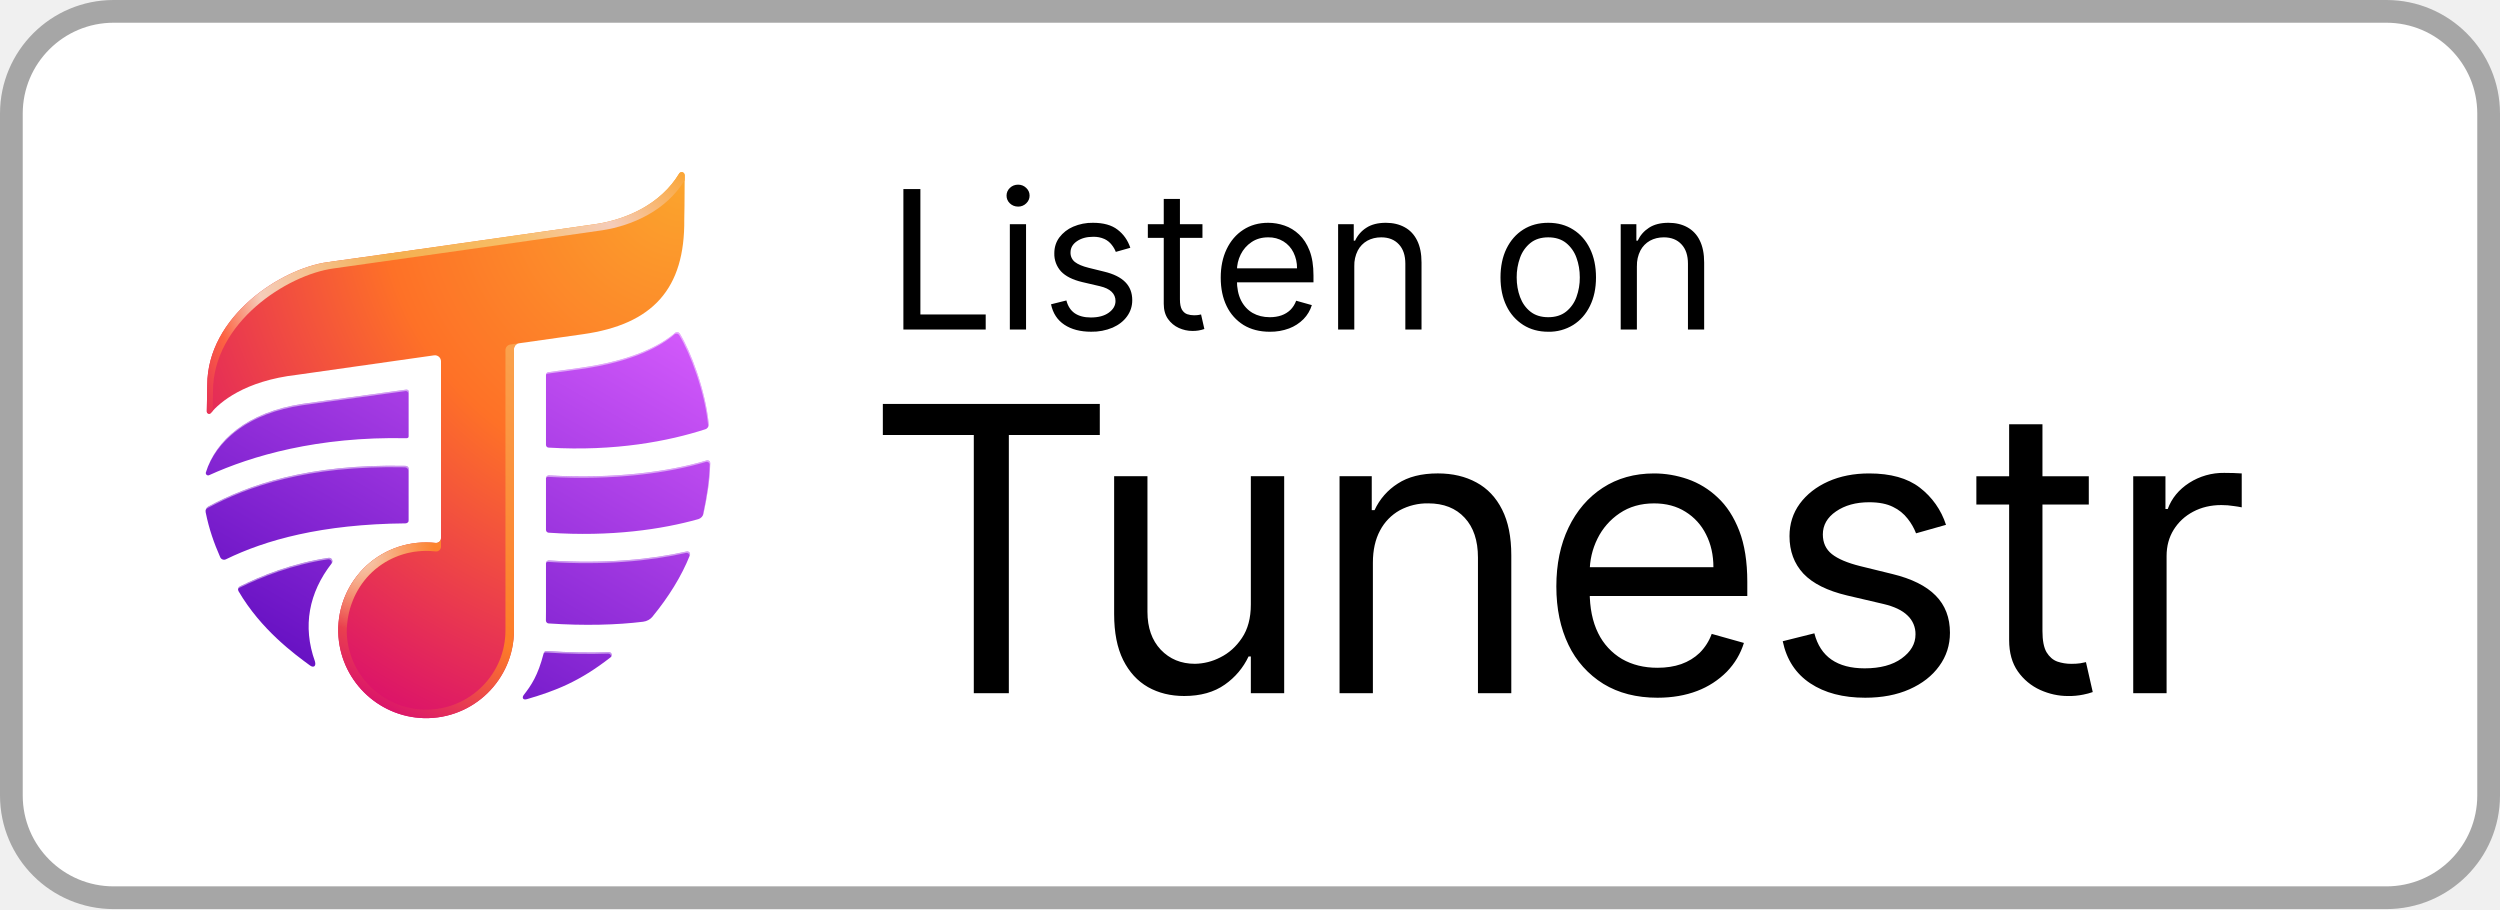
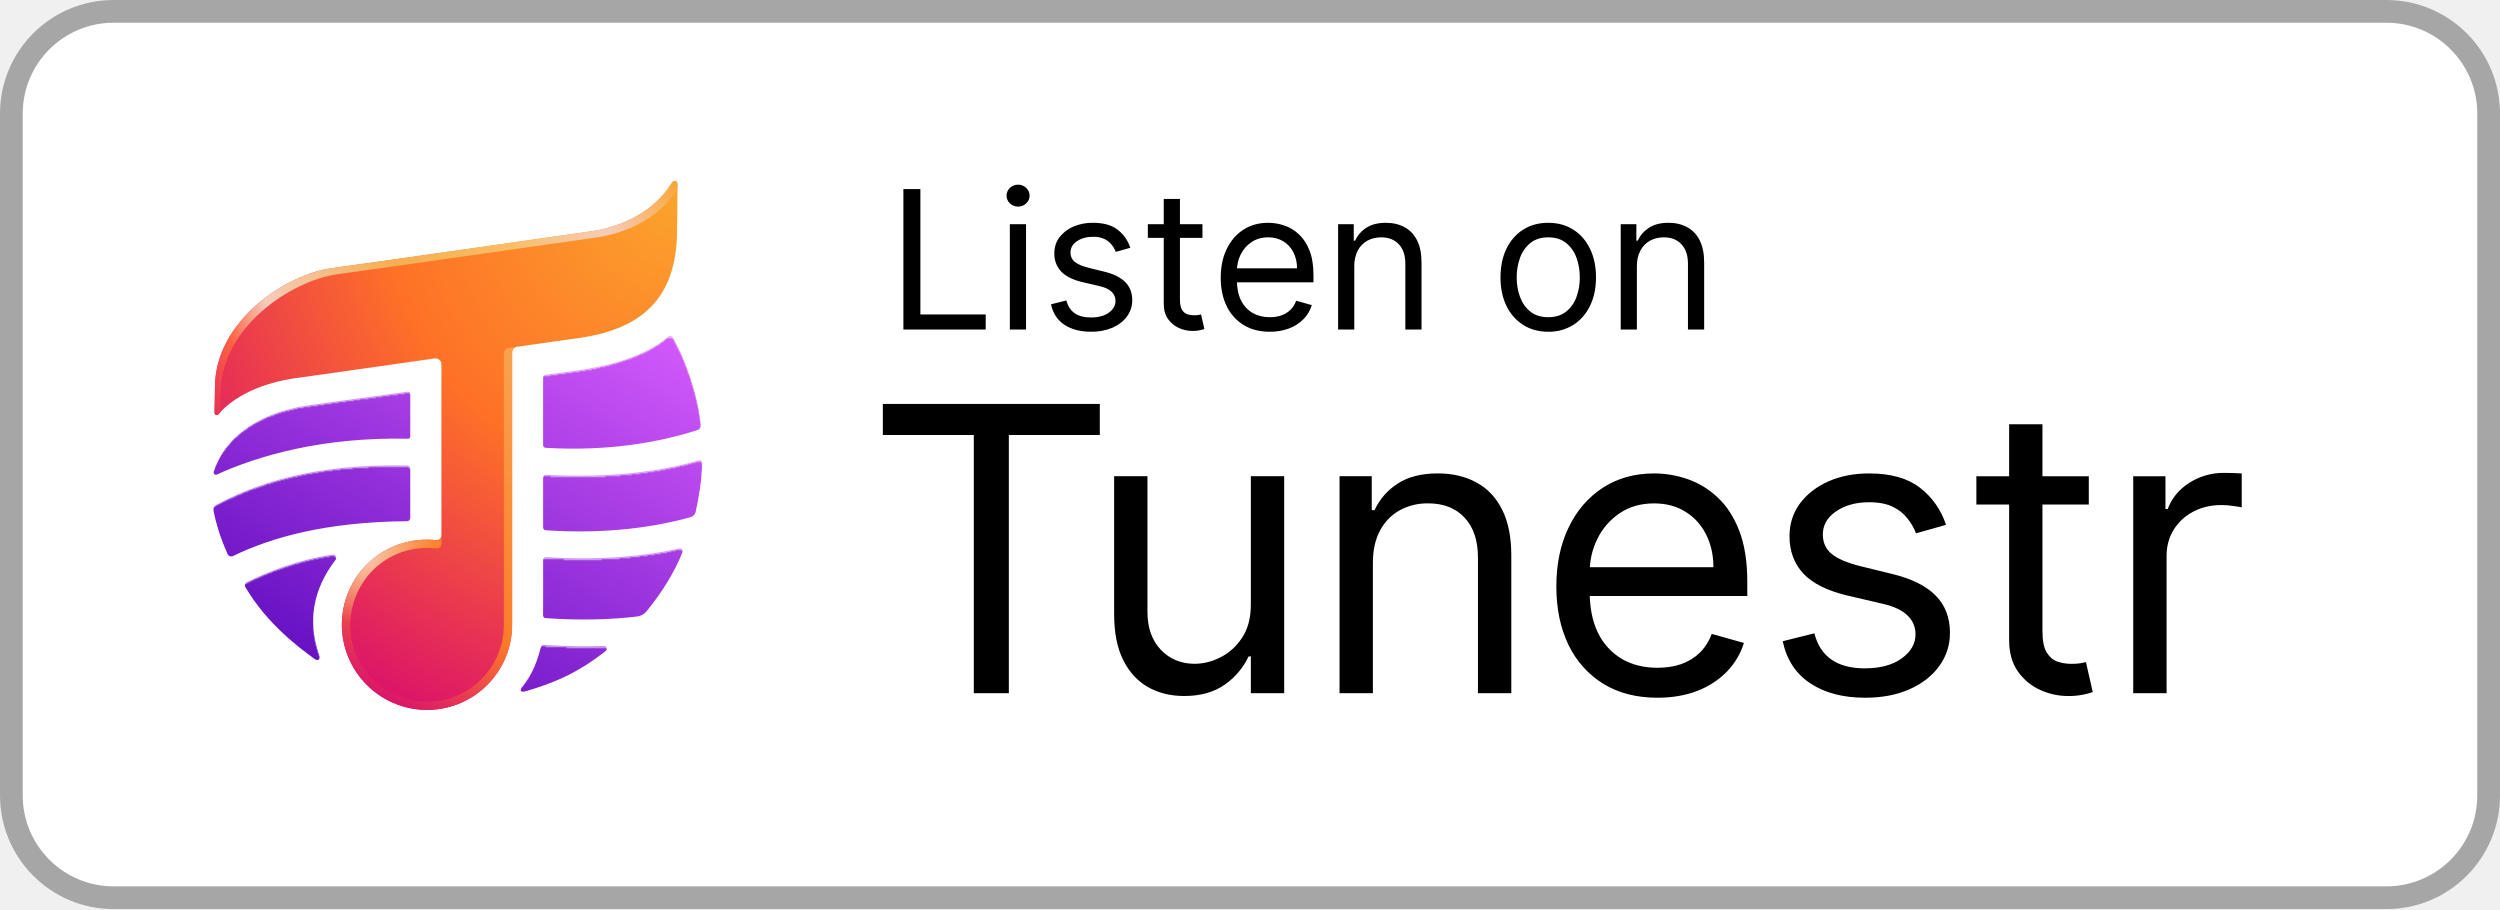
<svg xmlns="http://www.w3.org/2000/svg" width="110" height="40" fill="none" viewBox="0 0 110 40">
  <defs>
-     <radialGradient id="tunestr-light__b" cx="0" cy="0" r="1" gradientTransform="translate(30.1 8) scale(26.8085)" gradientUnits="userSpaceOnUse">
+     <radialGradient id="tunestr-light__c" cx="0" cy="0" r="1" gradientTransform="matrix(25.9707 0 0 25.9708 29.785 8.375)" gradientUnits="userSpaceOnUse">
      <stop stop-color="#FBA42D" />
      <stop offset=".5" stop-color="#FE7127" />
      <stop offset="1" stop-color="#DB116B" />
    </radialGradient>
-     <radialGradient id="tunestr-light__d" cx="0" cy="0" r="1" gradientTransform="translate(15.926 24.521) scale(3.21211)" gradientUnits="userSpaceOnUse">
+     <radialGradient id="tunestr-light__e" cx="0" cy="0" r="1" gradientTransform="translate(16.053 24.38) scale(3.11173)" gradientUnits="userSpaceOnUse">
      <stop stop-color="#F5CBB6" />
      <stop offset="1" stop-color="#F5CBB6" stop-opacity="0" />
    </radialGradient>
-     <radialGradient id="tunestr-light__e" cx="0" cy="0" r="1" gradientTransform="translate(30.254 7.425) scale(23.8252)" gradientUnits="userSpaceOnUse">
+     <radialGradient id="tunestr-light__f" cx="0" cy="0" r="1" gradientTransform="translate(29.933 7.818) scale(23.0806)" gradientUnits="userSpaceOnUse">
      <stop stop-color="#FBA32D" />
      <stop offset=".174" stop-color="#F5CCBA" />
      <stop offset=".348" stop-color="#F8BE66" />
      <stop offset=".572" stop-color="#F4AF50" />
      <stop offset=".824" stop-color="#F5CCBA" />
      <stop offset=".911" stop-color="#FD6342" />
      <stop offset="1" stop-color="#E62E56" />
    </radialGradient>
-     <linearGradient id="tunestr-light__a" x1="26.312" x2="15.047" y1="11.169" y2="30.682" gradientUnits="userSpaceOnUse">
+     <linearGradient id="tunestr-light__b" x1="26.115" x2="15.201" y1="11.445" y2="30.348" gradientUnits="userSpaceOnUse">
      <stop stop-color="#D85DFE" />
      <stop offset=".512" stop-color="#9D36DF" />
      <stop offset="1" stop-color="#6510C2" />
    </linearGradient>
-     <linearGradient id="tunestr-light__c" x1="25.237" x2="16.816" y1="16.493" y2="31.077" gradientUnits="userSpaceOnUse">
+     <linearGradient id="tunestr-light__d" x1="25.073" x2="16.916" y1="16.602" y2="30.732" gradientUnits="userSpaceOnUse">
      <stop stop-color="#FAA34E" />
      <stop offset=".7" stop-color="#FD7C28" />
      <stop offset="1" stop-color="#DB156A" />
    </linearGradient>
+     <filter id="tunestr-light__a" width="21.512" height="15.658" x="9.387" y="14.781" color-interpolation-filters="sRGB" filterUnits="userSpaceOnUse">
+       <feFlood flood-opacity="0" result="BackgroundImageFix" />
+       <feBlend in="SourceGraphic" in2="BackgroundImageFix" result="shape" />
+       <feColorMatrix in="SourceAlpha" result="hardAlpha" values="0 0 0 0 0 0 0 0 0 0 0 0 0 0 0 0 0 0 127 0" />
+       <feOffset dx="-.02" dy=".1" />
+       <feComposite in2="hardAlpha" k2="-1" k3="1" operator="arithmetic" />
+       <feColorMatrix values="0 0 0 0 1 0 0 0 0 1 0 0 0 0 1 0 0 0 0.5 0" />
+       <feBlend in2="shape" mode="screen" result="effect1_innerShadow_697_3025" />
+     </filter>
  </defs>
  <rect width="109" height="39" x=".5" y=".5" fill="#fff" rx="4.5" />
  <rect width="109" height="39" x=".5" y=".5" stroke="#A6A6A6" rx="4.5" />
-   <path fill="url(#tunestr-light__a)" d="M13.859 29.106c-.557-1.555-.265-3.03.732-4.314.086-.11.003-.268-.134-.247-1.575.234-2.915.772-3.9 1.255a.15.15 0 0 0-.062.212c.992 1.697 2.466 2.771 3.133 3.26.177.138.29.03.23-.166Zm4.133-9.929v-1.932a.104.104 0 0 0-.117-.102c-3.168.43-4.556.626-4.556.626-2.46.369-3.83 1.626-4.26 3.016a.103.103 0 0 0 .14.124c1.864-.846 4.77-1.711 8.689-1.627a.104.104 0 0 0 .106-.103l-.002-.002Zm-.147 1.32c-4.322-.092-6.932.854-8.679 1.79a.232.232 0 0 0-.117.252c.15.747.369 1.36.64 1.977.042.097.156.14.25.094 1.73-.845 4.207-1.549 7.905-1.582a.15.15 0 0 0 .148-.15v-2.231a.15.15 0 0 0-.147-.15Zm10.87 6.628c.7-.852 1.276-1.776 1.64-2.694a.124.124 0 0 0-.145-.166c-1.545.35-3.616.554-6.054.394a.124.124 0 0 0-.133.125v2.136c0 .132 0 .26-.003.382 0 .067.049.124.116.129 1.582.107 2.996.068 4.162-.075a.647.647 0 0 0 .42-.23h-.003Zm-4.796 1.628c-.249.973-.548 1.407-.874 1.826-.091.12-.036.244.157.179 1.228-.361 2.288-.76 3.667-1.839.097-.074.041-.23-.08-.224-.809.03-1.779.015-2.737-.051-.067-.005-.117.044-.133.108v.001Zm7.035-6.159c.166-.768.28-1.473.296-2.213a.123.123 0 0 0-.158-.122c-1.655.497-4.055.821-6.936.658a.125.125 0 0 0-.133.125v2.272c0 .065.05.12.117.125 2.75.188 4.998-.15 6.583-.596a.331.331 0 0 0 .233-.249h-.002Zm.231-3.939c-.149-1.503-.791-3.186-1.275-3.977a.136.136 0 0 0-.207-.03c-.563.49-1.772 1.207-4.182 1.538l-1.395.19a.12.12 0 0 0-.103.116v3.084c0 .063.05.115.113.119 2.936.175 5.293-.287 6.897-.807a.22.22 0 0 0 .152-.235v.002Z" />
-   <path fill="url(#tunestr-light__b)" d="M30.123 7.703c0-.131-.172-.179-.24-.065-.818 1.354-2.313 2.006-3.62 2.213 0 0-9.876 1.414-11.84 1.682-2.047.28-5.304 2.383-5.304 5.415l-.02 1.155c0 .095.118.14.178.068.39-.459 1.459-1.413 3.811-1.682l6.01-.854a.267.267 0 0 1 .306.264v7.778c0 .126-.11.224-.235.212a3.866 3.866 0 0 0-4.287 3.936 3.882 3.882 0 0 0 3.773 3.773c2.179.05 3.96-1.7 3.96-3.865V15.357c0-.127.093-.235.218-.252l2.815-.399c3.072-.433 4.494-1.995 4.46-5.057 0 0 .02-.951.019-1.945l-.004-.001Z" />
-   <path fill="#fff" d="m24.1 16.44 1.394-.19c2.41-.33 3.619-1.047 4.182-1.537a.136.136 0 0 1 .207.03c.484.79 1.126 2.474 1.275 3.977v-.002c.003.026 0 .05-.005.075a.22.22 0 0 0 .032-.14v.002c-.149-1.503-.791-3.186-1.275-3.977a.136.136 0 0 0-.207-.03c-.564.49-1.772 1.207-4.182 1.538l-1.395.19a.119.119 0 0 0-.102.106.119.119 0 0 1 .075-.042Zm-9.643 8.105c-1.575.234-2.915.772-3.9 1.255a.148.148 0 0 0-.08.11.15.15 0 0 1 .053-.045c.986-.483 2.326-1.02 3.9-1.255.109-.016.183.079.166.174.076-.11-.005-.259-.14-.239Zm16.793-4.164a.124.124 0 0 0-.158-.122c-1.655.497-4.055.822-6.936.659a.125.125 0 0 0-.131.111.124.124 0 0 1 .104-.046c2.881.162 5.28-.162 6.936-.659.08-.023.16.038.158.122-.016.74-.13 1.445-.296 2.213h.002l-.008.025a.34.34 0 0 0 .035-.09h-.002c.166-.768.28-1.472.296-2.213Zm-4.462 8.314c-.808.03-1.778.015-2.736-.051-.067-.005-.117.044-.133.108v.001a.334.334 0 0 1-.003.01.12.12 0 0 1 .109-.054c.958.066 1.928.08 2.737.05a.125.125 0 0 1 .129.139c.064-.08.009-.208-.102-.203Zm3.422-4.43c-1.545.35-3.616.554-6.054.394a.124.124 0 0 0-.131.11.123.123 0 0 1 .104-.045c2.438.16 4.509-.044 6.054-.394a.124.124 0 0 1 .145.166l-.048.115c.026-.06.05-.12.074-.18a.124.124 0 0 0-.143-.166Zm-12.218-7.02a.103.103 0 0 0-.117-.103c-3.168.43-4.556.627-4.556.627-2.314.347-3.664 1.48-4.174 2.77.53-1.263 1.872-2.364 4.147-2.705 0 0 1.388-.196 4.556-.627a.104.104 0 0 1 .117.103v1.932l.002.002v.003a.1.1 0 0 0 .027-.068l-.002-.002v-1.932Zm-.147 3.251c-4.322-.091-6.932.855-8.679 1.791a.232.232 0 0 0-.114.15.233.233 0 0 1 .087-.085c1.747-.936 4.357-1.882 8.68-1.79a.15.15 0 0 1 .146.15v2.23a.153.153 0 0 1-.002.024.15.15 0 0 0 .03-.089v-2.23a.15.15 0 0 0-.148-.15Z" opacity=".5" style="mix-blend-mode:screen" />
-   <path fill="url(#tunestr-light__c)" d="M22.458 15.158a.254.254 0 0 0-.218.251v12.324c0 .932-.363 1.81-1.023 2.468a3.47 3.47 0 0 1-2.47 1.023l-.083-.001a3.474 3.474 0 0 1-2.381-1.026 3.474 3.474 0 0 1-1.026-2.381c0-.982.371-1.877.994-2.526a3.462 3.462 0 0 1 2.496-1.05h.02c.136 0 .27.008.402.023a.213.213 0 0 0 .235-.212v-.375c0 .127-.11.225-.235.212a3.866 3.866 0 0 0-4.287 3.936 3.882 3.882 0 0 0 3.773 3.774c2.179.05 3.96-1.7 3.96-3.865V15.356c0-.126.094-.234.219-.251l-.375.053Z" />
-   <path fill="url(#tunestr-light__d)" d="M22.458 15.158a.254.254 0 0 0-.218.251v12.324c0 .932-.363 1.81-1.023 2.468a3.47 3.47 0 0 1-2.47 1.023l-.083-.001a3.474 3.474 0 0 1-2.381-1.026 3.474 3.474 0 0 1-1.026-2.381c0-.982.371-1.877.994-2.526a3.462 3.462 0 0 1 2.496-1.05h.02c.136 0 .27.008.402.023a.213.213 0 0 0 .235-.212v-.375c0 .127-.11.225-.235.212a3.866 3.866 0 0 0-4.287 3.936 3.882 3.882 0 0 0 3.773 3.774c2.179.05 3.96-1.7 3.96-3.865V15.356c0-.126.094-.234.219-.251l-.375.053Z" />
-   <path fill="url(#tunestr-light__e)" d="M9.37 17.227c0-3.033 3.257-5.135 5.304-5.415a4306.74 4306.74 0 0 0 11.84-1.682c1.303-.207 2.793-.855 3.613-2.202v-.224l-.004-.001c0-.131-.172-.179-.24-.065-.818 1.354-2.313 2.006-3.62 2.213 0 0-9.876 1.414-11.84 1.682-2.047.28-5.304 2.382-5.304 5.415l-.02 1.155c0 .095.118.14.178.068.024-.028.05-.058.079-.089l.014-.855Z" />
+   <g filter="url(#tunestr-light__a)">
+     <path fill="url(#tunestr-light__b)" d="M14.05 28.822c-.539-1.507-.255-2.935.71-4.18.083-.107.003-.259-.13-.239-1.525.227-2.823.748-3.778 1.215a.146.146 0 0 0-.06.206c.961 1.644 2.39 2.685 3.035 3.159.171.133.28.029.223-.162Zm4.005-9.62v-1.87a.1.1 0 0 0-.113-.1c-3.07.417-4.414.607-4.414.607-2.383.357-3.71 1.575-4.127 2.921a.1.1 0 0 0 .136.121c1.805-.82 4.62-1.658 8.417-1.577a.101.101 0 0 0 .103-.1l-.002-.001Zm-.142 1.28c-4.187-.09-6.716.827-8.408 1.734a.225.225 0 0 0-.114.244c.146.723.358 1.318.62 1.915a.18.18 0 0 0 .243.09c1.675-.817 4.075-1.5 7.657-1.532.08 0 .144-.066.144-.145v-2.161a.145.145 0 0 0-.142-.146Zm10.53 6.42c.677-.825 1.235-1.72 1.588-2.61a.12.12 0 0 0-.14-.16c-1.497.338-3.503.536-5.865.381a.12.12 0 0 0-.128.121v2.07c0 .128 0 .25-.004.37 0 .065.048.12.112.124 1.533.105 2.903.066 4.032-.072.16-.02.304-.1.407-.223h-.002Zm-4.647 1.578c-.24.942-.53 1.362-.846 1.768-.089.117-.035.236.152.174 1.19-.35 2.216-.736 3.552-1.781.094-.072.04-.223-.078-.218-.783.03-1.722.015-2.651-.049-.064-.005-.113.043-.129.104v.002Zm6.816-5.967c.16-.745.271-1.426.286-2.144a.12.12 0 0 0-.153-.118c-1.603.482-3.928.796-6.719.638a.121.121 0 0 0-.128.12v2.202a.12.12 0 0 0 .113.12c2.663.183 4.841-.145 6.377-.577a.32.32 0 0 0 .225-.24h-.001Zm.224-3.816c-.145-1.456-.767-3.086-1.236-3.853a.132.132 0 0 0-.2-.029c-.546.475-1.717 1.17-4.051 1.49l-1.352.184a.115.115 0 0 0-.1.113v2.987c0 .062.048.112.11.115 2.844.17 5.127-.277 6.681-.782a.214.214 0 0 0 .148-.226v.001Z" />
+   </g>
+   <path fill="url(#tunestr-light__c)" d="M29.807 8.087c0-.127-.167-.173-.233-.063-.792 1.312-2.24 1.943-3.507 2.144 0 0-9.567 1.37-11.47 1.63-1.983.27-5.138 2.307-5.138 5.245l-.019 1.12c-.001.091.114.134.172.065.377-.444 1.413-1.369 3.692-1.63l5.822-.827a.259.259 0 0 1 .296.256v7.534a.206.206 0 0 1-.227.206 3.745 3.745 0 0 0-4.153 3.813 3.76 3.76 0 0 0 3.655 3.655 3.746 3.746 0 0 0 3.836-3.744v-11.99c0-.122.09-.226.212-.243l2.726-.386c2.977-.42 4.354-1.933 4.32-4.9 0 0 .02-.921.019-1.884l-.003-.001Z" />
+   <path fill="url(#tunestr-light__d)" d="M22.382 15.31a.246.246 0 0 0-.212.243v11.938c0 .904-.352 1.753-.99 2.392a3.362 3.362 0 0 1-2.393.99h-.081a3.365 3.365 0 0 1-2.307-.994 3.365 3.365 0 0 1-.994-2.307c0-.95.36-1.818.963-2.447a3.354 3.354 0 0 1 2.418-1.017h.02c.131 0 .261.008.39.023a.206.206 0 0 0 .226-.206v-.363a.206.206 0 0 1-.227.205 3.745 3.745 0 0 0-4.153 3.813 3.76 3.76 0 0 0 3.655 3.656 3.746 3.746 0 0 0 3.837-3.745V15.502c0-.123.09-.227.211-.244l-.363.052Z" />
+   <path fill="url(#tunestr-light__e)" d="M22.382 15.31a.246.246 0 0 0-.212.243v11.938c0 .904-.352 1.753-.99 2.392a3.362 3.362 0 0 1-2.393.99h-.081a3.365 3.365 0 0 1-2.307-.994 3.365 3.365 0 0 1-.994-2.307c0-.95.36-1.818.963-2.447a3.354 3.354 0 0 1 2.418-1.017h.02c.131 0 .261.008.39.023a.206.206 0 0 0 .226-.206v-.363a.206.206 0 0 1-.227.205 3.745 3.745 0 0 0-4.153 3.813 3.76 3.76 0 0 0 3.655 3.656 3.746 3.746 0 0 0 3.837-3.745V15.502c0-.123.09-.227.211-.244l-.363.052Z" />
+   <path fill="url(#tunestr-light__f)" d="M9.702 17.313c0-2.938 3.155-4.974 5.139-5.246 1.902-.259 11.47-1.629 11.47-1.629 1.262-.2 2.705-.828 3.499-2.133V8.09l-.003-.002c0-.127-.167-.173-.233-.063-.792 1.312-2.24 1.943-3.507 2.144 0 0-9.567 1.37-11.47 1.63-1.983.27-5.138 2.307-5.138 5.245l-.019 1.12c-.001.091.114.134.172.065a2.84 2.84 0 0 1 .076-.086l.014-.829Z" />
  <path fill="#000" d="M39.749 14.5V8.318h.748v5.518h2.874v.664h-3.622Zm4.684 0V9.864h.713V14.5h-.713Zm.362-5.41a.506.506 0 0 1-.359-.141.456.456 0 0 1-.148-.341c0-.133.05-.247.148-.341.1-.095.22-.142.36-.142.138 0 .257.047.356.142.1.094.15.208.15.341 0 .133-.05.246-.15.341a.496.496 0 0 1-.357.142Zm4.94 1.812-.64.181c-.04-.107-.1-.21-.179-.31a.865.865 0 0 0-.313-.254 1.14 1.14 0 0 0-.51-.1c-.284 0-.52.065-.71.196-.187.129-.28.293-.28.492a.51.51 0 0 0 .192.42c.13.102.33.188.604.256l.688.17c.415.1.724.254.927.461.203.206.305.47.305.794 0 .266-.077.503-.23.713-.15.209-.362.374-.633.495a2.33 2.33 0 0 1-.948.18c-.473 0-.864-.102-1.174-.307-.31-.205-.506-.505-.589-.9l.676-.169c.065.25.186.437.365.562.182.124.418.187.71.187.332 0 .595-.07.79-.211.198-.143.296-.314.296-.514a.54.54 0 0 0-.169-.404c-.112-.11-.285-.193-.519-.248l-.773-.18c-.424-.101-.736-.257-.935-.469a1.133 1.133 0 0 1-.296-.8c0-.261.073-.493.22-.694a1.5 1.5 0 0 1 .607-.474 2.13 2.13 0 0 1 .875-.172c.46 0 .82.1 1.081.302.264.201.45.467.561.797Zm3.173-1.038v.603h-2.403v-.603h2.403Zm-1.703-1.111h.712v4.419c0 .201.03.352.088.453.06.098.137.165.23.199a.92.92 0 0 0 .298.048c.079 0 .143-.004.194-.012l.12-.024.145.64a1.491 1.491 0 0 1-.531.085c-.201 0-.399-.044-.592-.13a1.177 1.177 0 0 1-.477-.396c-.125-.177-.187-.4-.187-.67V8.753Zm4.668 5.844c-.447 0-.832-.099-1.156-.296a1.99 1.99 0 0 1-.745-.833c-.174-.358-.26-.775-.26-1.25s.086-.893.26-1.256c.175-.364.418-.648.73-.85.314-.206.68-.309 1.099-.309.241 0 .48.04.715.121.236.08.45.211.643.392.193.18.347.417.462.713.115.296.172.66.172 1.092v.302h-3.574v-.616h2.85a1.52 1.52 0 0 0-.157-.7 1.183 1.183 0 0 0-.441-.486 1.234 1.234 0 0 0-.67-.178c-.284 0-.53.07-.737.212a1.39 1.39 0 0 0-.474.543c-.11.223-.166.463-.166.718v.41c0 .35.06.648.181.891.123.242.293.426.51.553.218.124.47.187.758.187.187 0 .356-.027.507-.079.153-.054.285-.135.396-.241.11-.109.196-.244.256-.405l.689.193a1.526 1.526 0 0 1-.366.616 1.78 1.78 0 0 1-.634.41 2.35 2.35 0 0 1-.848.146Zm3.716-2.886V14.5h-.712V9.864h.688v.724h.06a1.33 1.33 0 0 1 .495-.567c.222-.145.507-.218.858-.218.313 0 .588.065.823.193.236.127.42.32.55.58.13.258.196.584.196.978V14.5h-.712v-2.898c0-.364-.095-.648-.284-.85-.19-.206-.449-.309-.779-.309-.227 0-.43.05-.61.148a1.058 1.058 0 0 0-.42.432 1.43 1.43 0 0 0-.153.688Zm8.534 2.886c-.419 0-.786-.1-1.102-.3a2.018 2.018 0 0 1-.736-.835c-.175-.358-.263-.777-.263-1.256 0-.483.088-.905.263-1.265.177-.36.422-.64.736-.839.316-.2.683-.299 1.102-.299.418 0 .785.1 1.099.3.316.198.561.478.736.838.177.36.266.782.266 1.265 0 .479-.089.898-.266 1.256-.175.358-.42.636-.736.836a2.01 2.01 0 0 1-1.1.299Zm0-.64c.318 0 .58-.082.785-.245a1.44 1.44 0 0 0 .456-.643 2.47 2.47 0 0 0 .147-.863c0-.31-.049-.599-.147-.866a1.46 1.46 0 0 0-.456-.65c-.206-.164-.467-.247-.785-.247s-.58.083-.785.248a1.46 1.46 0 0 0-.456.649 2.487 2.487 0 0 0-.148.866c0 .31.05.598.148.863.099.266.25.48.456.643.205.163.467.245.785.245Zm3.9-2.246V14.5h-.712V9.864H72v.724h.06c.11-.235.274-.424.496-.567.221-.145.507-.218.857-.218.314 0 .589.065.824.193a1.3 1.3 0 0 1 .55.58c.13.258.196.584.196.978V14.5h-.713v-2.898c0-.364-.094-.648-.284-.85-.189-.206-.448-.309-.778-.309-.228 0-.43.05-.61.148a1.059 1.059 0 0 0-.42.432 1.43 1.43 0 0 0-.154.688ZM38.845 19.14v-1.367h9.546v1.367h-4.002V30.5h-1.542V19.14h-4.002Zm16.192 7.457v-5.643h1.467V30.5h-1.467v-1.616h-.1a3.13 3.13 0 0 1-1.043 1.237c-.473.335-1.07.503-1.79.503-.597 0-1.127-.13-1.591-.391-.464-.265-.829-.663-1.094-1.193-.265-.535-.397-1.208-.397-2.02v-6.066h1.466v5.966c0 .696.195 1.252.584 1.666.394.414.895.621 1.504.621a2.49 2.49 0 0 0 1.113-.28c.38-.186.7-.472.957-.857.26-.385.391-.876.391-1.473Zm5.37-1.84V30.5H58.94v-9.546h1.417v1.492h.124a2.726 2.726 0 0 1 1.02-1.168c.455-.299 1.043-.448 1.764-.448.647 0 1.212.133 1.697.398.485.261.862.659 1.13 1.193.27.53.405 1.202.405 2.014V30.5H65.03v-5.966c0-.75-.195-1.334-.584-1.752-.39-.423-.924-.634-1.603-.634a2.56 2.56 0 0 0-1.256.304 2.18 2.18 0 0 0-.864.889c-.21.39-.316.862-.316 1.417ZM72.929 30.7c-.92 0-1.713-.203-2.38-.61a4.087 4.087 0 0 1-1.535-1.714c-.356-.738-.535-1.595-.535-2.573s.178-1.84.535-2.585c.36-.75.862-1.334 1.504-1.753.646-.422 1.4-.634 2.262-.634.497 0 .988.083 1.473.249a3.65 3.65 0 0 1 1.323.808c.398.368.715.857.951 1.466.236.61.354 1.36.354 2.25v.621h-7.358v-1.267h5.867c0-.539-.108-1.02-.323-1.442a2.435 2.435 0 0 0-.908-1c-.389-.245-.849-.367-1.38-.367-.583 0-1.089.145-1.516.435a2.862 2.862 0 0 0-.975 1.118c-.228.46-.342.953-.342 1.48v.845c0 .72.124 1.332.373 1.833a2.69 2.69 0 0 0 1.05 1.137c.448.257.968.385 1.56.385.385 0 .733-.053 1.044-.161.315-.112.586-.278.814-.497a2.26 2.26 0 0 0 .528-.833l1.417.398c-.149.48-.4.903-.752 1.267a3.67 3.67 0 0 1-1.305.846c-.518.198-1.1.298-1.746.298Zm12.695-7.607-1.318.373a2.445 2.445 0 0 0-.366-.64 1.78 1.78 0 0 0-.647-.522c-.273-.137-.623-.205-1.05-.205-.584 0-1.07.135-1.46.404-.386.265-.578.603-.578 1.013 0 .364.132.652.397.864.266.211.68.387 1.243.528l1.417.348c.854.207 1.49.524 1.908.95.418.423.628.968.628 1.635 0 .547-.158 1.036-.473 1.467-.31.43-.745.77-1.305 1.019-.559.249-1.21.373-1.951.373-.974 0-1.78-.211-2.417-.634-.638-.423-1.042-1.04-1.212-1.852l1.392-.348c.132.514.383.9.752 1.156.373.257.86.385 1.46.385.684 0 1.227-.145 1.628-.435.406-.294.61-.646.61-1.056a1.11 1.11 0 0 0-.349-.833c-.232-.228-.588-.398-1.069-.51l-1.59-.372c-.875-.208-1.517-.529-1.927-.964-.406-.439-.609-.988-.609-1.646 0-.54.151-1.015.454-1.43.306-.414.723-.74 1.249-.976.53-.236 1.13-.354 1.802-.354.945 0 1.686.207 2.225.622a3.35 3.35 0 0 1 1.156 1.64Zm6.283-2.137v1.242H86.96v-1.242h4.947Zm-3.505-2.287h1.466v9.098c0 .414.06.725.18.932.125.203.282.34.473.41.195.066.4.1.615.1.162 0 .294-.009.398-.025l.248-.05.299 1.317a2.97 2.97 0 0 1-.417.112 3.06 3.06 0 0 1-.677.062c-.414 0-.82-.089-1.218-.267a2.42 2.42 0 0 1-.982-.814c-.257-.365-.385-.825-.385-1.38v-9.495Zm5.46 11.832v-9.546h1.418v1.442h.1c.173-.472.488-.855.944-1.15a2.78 2.78 0 0 1 1.541-.44c.108 0 .242.002.404.006.161.004.284.01.367.018v1.492a4.407 4.407 0 0 0-.342-.056 3.364 3.364 0 0 0-.553-.044c-.464 0-.879.098-1.243.292-.36.191-.647.456-.858.796-.207.335-.31.719-.31 1.15v6.04h-1.467Z" />
</svg>
